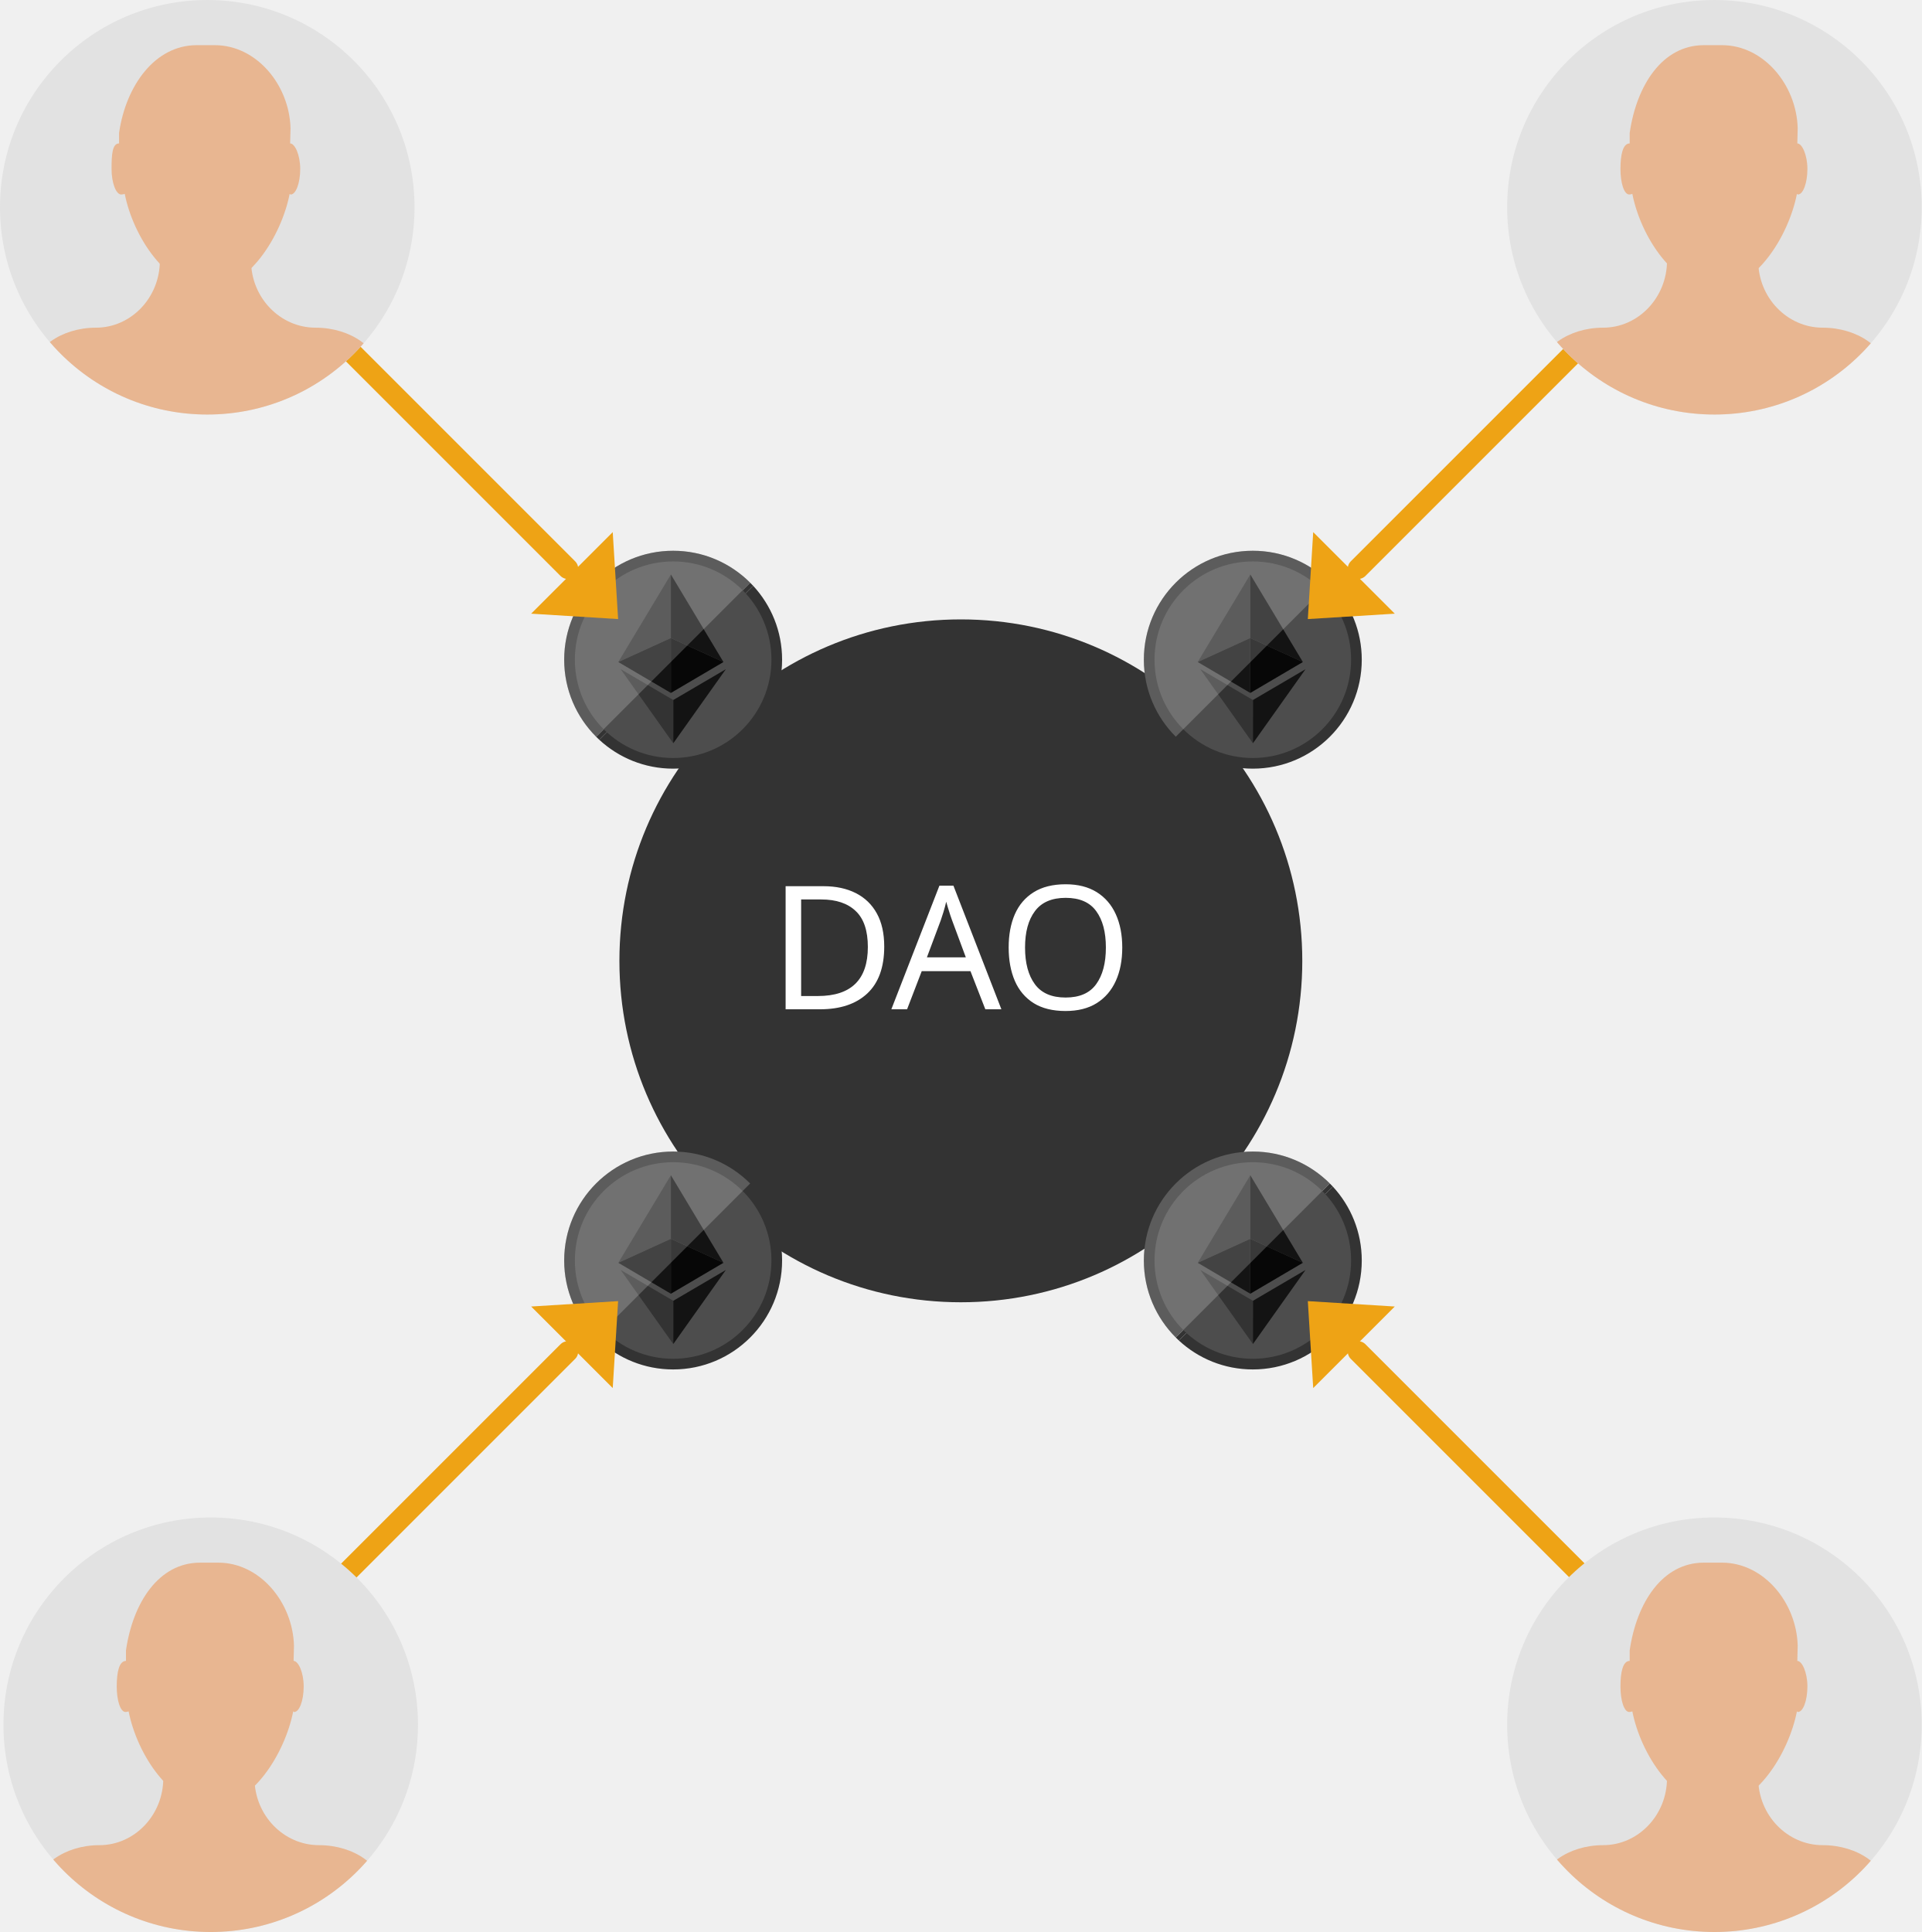
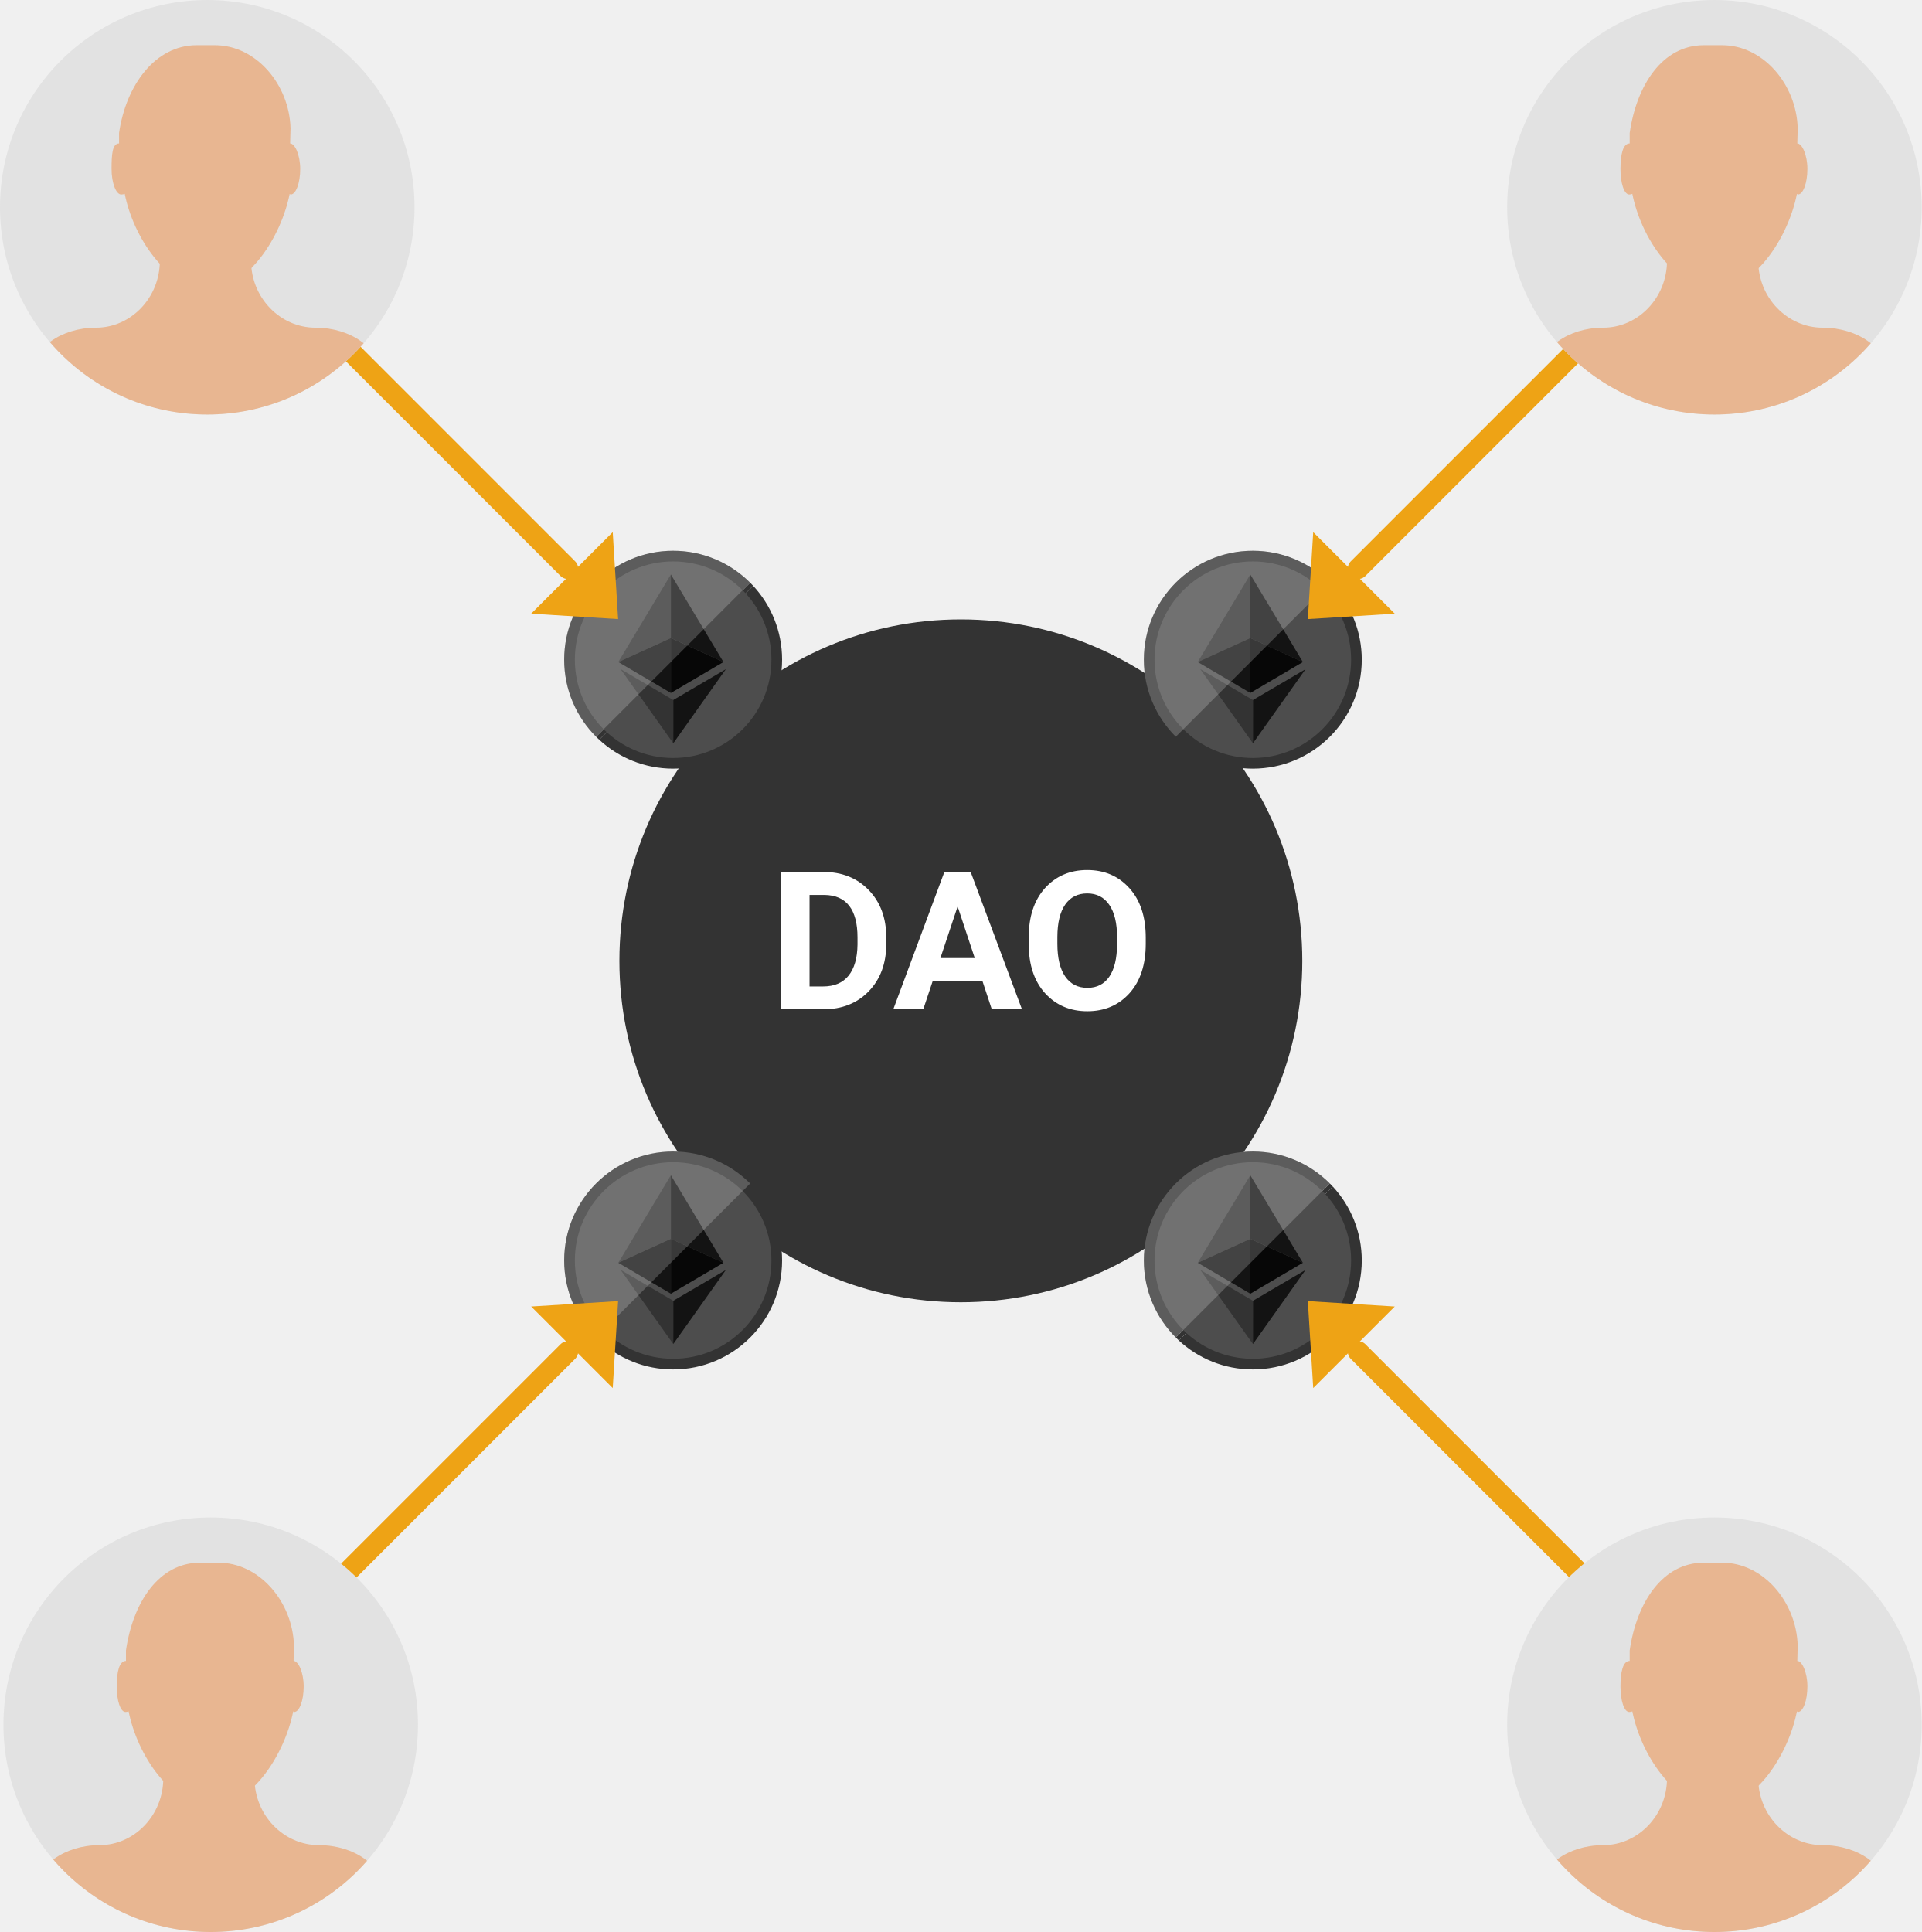
<svg xmlns="http://www.w3.org/2000/svg" xmlns:xlink="http://www.w3.org/1999/xlink" version="1.1" id="Layer_1" x="0px" y="0px" width="278.595px" height="280.096px" viewBox="0 0 278.595 280.096" enable-background="new 0 0 278.595 280.096" xml:space="preserve">
  <g>
    <circle fill="#333333" cx="139.298" cy="139.299" r="49.5" />
-     <text transform="matrix(1 0 0 1 111.4717 146.3232)" fill="#FFFFFF" font-family="'OpenSans-Bold'" font-size="25">DAO</text>
+     <text transform="matrix(1 0 0 1 111.4717 146.3232)" fill="#FFFFFF" font-family="'Roboto'" font-weight="700" font-size="28">DAO</text>
  </g>
  <g>
    <g>
      <path fill="#333333" d="M97.588,166.946c-8.724,0-15.796,7.072-15.796,15.796c0,4.362,1.772,8.308,4.63,11.166l22.331-22.331    C105.895,168.719,101.95,166.946,97.588,166.946z" />
      <path fill="#333333" d="M86.422,193.908c0.147,0.147,0.295,0.293,0.448,0.435l22.317-22.317c-0.141-0.153-0.288-0.301-0.435-0.448    L86.422,193.908z" />
      <path fill="#333333" d="M86.871,194.343c2.816,2.604,6.58,4.195,10.717,4.195c8.724,0,15.796-7.071,15.796-15.796    c0-4.137-1.593-7.9-4.196-10.717L86.871,194.343z" />
      <circle fill="#4D4D4D" cx="97.588" cy="182.742" r="14.25" />
      <g>
        <polygon fill="#333333" points="97.261,170.386 89.64,183.077 97.261,179.6    " />
        <polygon fill="#131313" points="97.261,170.386 104.882,183.077 97.261,179.6    " />
        <polygon fill="#070707" points="97.261,179.6 104.882,183.077 97.261,187.562    " />
        <polygon fill="#141414" points="97.261,179.6 89.64,183.077 97.261,187.562    " />
        <polygon fill="#333333" points="89.982,184.115 97.604,194.854 97.603,188.584    " />
        <polygon fill="#131313" points="105.232,184.115 97.609,194.854 97.611,188.584    " />
      </g>
      <path opacity="0.2" fill="#FFFFFF" d="M97.588,166.946c-8.724,0-15.796,7.072-15.796,15.796c0,4.362,1.772,8.308,4.63,11.166    l22.331-22.331C105.895,168.719,101.95,166.946,97.588,166.946z" />
    </g>
    <g>
      <line fill="none" stroke="#EEA315" stroke-width="3" stroke-linecap="round" stroke-miterlimit="10" x1="24.828" y1="253.438" x2="82.323" y2="195.943" />
      <polygon fill="#EEA315" points="88.83,201.239 77.004,189.416 89.611,188.633   " />
    </g>
  </g>
  <g>
    <path fill="#333333" d="M181.623,166.946c-8.724,0-15.795,7.072-15.795,15.796c0,4.362,1.771,8.308,4.63,11.166l22.331-22.331   C189.93,168.719,185.985,166.946,181.623,166.946z" />
    <path fill="#333333" d="M170.458,193.908c0.147,0.147,0.295,0.293,0.448,0.435l22.317-22.317c-0.142-0.153-0.288-0.301-0.435-0.448   L170.458,193.908z" />
    <path fill="#333333" d="M170.906,194.343c2.816,2.604,6.58,4.195,10.717,4.195c8.725,0,15.797-7.071,15.797-15.796   c0-4.137-1.594-7.9-4.196-10.717L170.906,194.343z" />
    <circle fill="#4D4D4D" cx="181.623" cy="182.742" r="14.25" />
    <g>
      <polygon fill="#333333" points="181.261,170.386 173.64,183.077 181.261,179.6   " />
      <polygon fill="#131313" points="181.261,170.386 188.882,183.077 181.261,179.6   " />
      <polygon fill="#070707" points="181.261,179.6 188.882,183.077 181.261,187.562   " />
      <polygon fill="#141414" points="181.261,179.6 173.64,183.077 181.261,187.562   " />
      <polygon fill="#333333" points="174.017,184.115 181.64,194.854 181.638,188.584   " />
      <polygon fill="#131313" points="189.267,184.115 181.644,194.854 181.646,188.584   " />
    </g>
    <path opacity="0.2" fill="#FFFFFF" d="M181.623,166.946c-8.724,0-15.795,7.072-15.795,15.796c0,4.362,1.771,8.308,4.63,11.166   l22.331-22.331C189.93,168.719,185.985,166.946,181.623,166.946z" />
  </g>
  <g>
    <line fill="none" stroke="#EEA315" stroke-width="3" stroke-linecap="round" stroke-miterlimit="10" x1="254.383" y1="253.438" x2="196.888" y2="195.943" />
    <polygon fill="#EEA315" points="190.381,201.239 202.207,189.416 189.6,188.633  " />
  </g>
  <g>
    <path fill="#333333" d="M97.588,79.847c-8.724,0-15.796,7.072-15.796,15.796c0,4.362,1.772,8.308,4.63,11.166l22.331-22.331   C105.895,81.619,101.95,79.847,97.588,79.847z" />
    <path fill="#333333" d="M86.422,106.809c0.147,0.147,0.295,0.293,0.448,0.435l22.317-22.317c-0.141-0.153-0.288-0.301-0.435-0.448   L86.422,106.809z" />
    <path fill="#333333" d="M86.871,107.243c2.816,2.604,6.58,4.195,10.717,4.195c8.724,0,15.796-7.071,15.796-15.796   c0-4.137-1.593-7.9-4.196-10.717L86.871,107.243z" />
    <circle fill="#4D4D4D" cx="97.588" cy="95.643" r="14.25" />
    <g>
      <polygon fill="#333333" points="97.261,83.286 89.64,95.978 97.261,92.5   " />
      <polygon fill="#131313" points="97.261,83.286 104.882,95.978 97.261,92.5   " />
      <polygon fill="#070707" points="97.261,92.5 104.882,95.978 97.261,100.462   " />
      <polygon fill="#141414" points="97.261,92.5 89.64,95.978 97.261,100.462   " />
      <polygon fill="#333333" points="89.982,97.016 97.604,107.754 97.603,101.484   " />
      <polygon fill="#131313" points="105.232,97.016 97.609,107.754 97.611,101.484   " />
    </g>
    <path opacity="0.2" fill="#FFFFFF" d="M97.588,79.847c-8.724,0-15.796,7.072-15.796,15.796c0,4.362,1.772,8.308,4.63,11.166   l22.331-22.331C105.895,81.619,101.95,79.847,97.588,79.847z" />
  </g>
  <g>
    <line fill="none" stroke="#EEA315" stroke-width="3" stroke-linecap="round" stroke-miterlimit="10" x1="24.828" y1="24.946" x2="82.323" y2="82.441" />
    <polygon fill="#EEA315" points="88.83,77.146 77.004,88.969 89.611,89.752  " />
  </g>
  <g>
    <path fill="#333333" d="M181.623,79.847c-8.724,0-15.795,7.072-15.795,15.796c0,4.362,1.771,8.308,4.63,11.166l22.331-22.331   C189.93,81.619,185.985,79.847,181.623,79.847z" />
    <path fill="#333333" d="M170.458,106.809c0.147,0.147,0.295,0.293,0.448,0.435l22.317-22.317c-0.142-0.153-0.288-0.301-0.435-0.448   L170.458,106.809z" />
    <path fill="#333333" d="M170.906,107.243c2.816,2.604,6.58,4.195,10.717,4.195c8.725,0,15.797-7.071,15.797-15.796   c0-4.137-1.594-7.9-4.196-10.717L170.906,107.243z" />
    <circle fill="#4D4D4D" cx="181.623" cy="95.643" r="14.25" />
    <g>
      <polygon fill="#333333" points="181.261,83.286 173.64,95.978 181.261,92.5   " />
      <polygon fill="#131313" points="181.261,83.286 188.882,95.978 181.261,92.5   " />
      <polygon fill="#070707" points="181.261,92.5 188.882,95.978 181.261,100.462   " />
      <polygon fill="#141414" points="181.261,92.5 173.64,95.978 181.261,100.462   " />
      <polygon fill="#333333" points="174.017,97.016 181.64,107.754 181.638,101.484   " />
      <polygon fill="#131313" points="189.267,97.016 181.644,107.754 181.646,101.484   " />
    </g>
    <path opacity="0.2" fill="#FFFFFF" d="M181.623,79.847c-8.724,0-15.795,7.072-15.795,15.796c0,4.362,1.771,8.308,4.63,11.166   l22.331-22.331C189.93,81.619,185.985,79.847,181.623,79.847z" />
  </g>
  <g>
    <line fill="none" stroke="#EEA315" stroke-width="3" stroke-linecap="round" stroke-miterlimit="10" x1="254.383" y1="24.946" x2="196.888" y2="82.441" />
    <polygon fill="#EEA315" points="190.381,77.146 202.207,88.969 189.6,89.752  " />
  </g>
  <g>
    <circle fill="#E2E2E2" cx="30.548" cy="250.049" r="30.048" />
    <g>
      <defs>
        <circle id="SVGID_1_" cx="30.548" cy="250.049" r="30.048" />
      </defs>
      <clipPath id="SVGID_2_">
        <use xlink:href="#SVGID_1_" overflow="visible" />
      </clipPath>
      <g clip-path="url(#SVGID_2_)">
        <g>
          <path fill="#E8B691" d="M46.241,267.506c-5.139,0-9.344-4.363-9.344-9.697s-2.976-9.697-6.612-9.697s-6.612,4.363-6.612,9.697      s-4.166,9.697-9.256,9.697c-5.091,0-9.257,3.032-9.257,6.649s7.328,7.394,16.285,9.394c0,0,0,0,9.017,0c8.948,0,8.948,0,8.948,0      c8.897-2,16.177-5.745,16.177-9.373C55.585,270.547,51.38,267.506,46.241,267.506z" />
        </g>
        <path fill="#E8B691" d="M42.563,240.794l0.056-2.221c-0.181-6.312-4.973-12.024-10.97-12.024H30.87h-1.858     c-5.999,0-9.75,5.791-10.75,12.723l0,0v1.522c-1,0-1.339,1.658-1.339,3.702c0,2.046,0.53,3.702,1.273,3.702     c0.103,0,0.353-0.036,0.448-0.096c1.226,6.204,6.047,13.709,12.208,13.788c5.648-0.079,10.433-7.584,11.659-13.788     c0.096,0.06,0.045,0.096,0.148,0.096c0.741,0,1.368-1.656,1.368-3.702C44.026,242.452,43.247,240.794,42.563,240.794z" />
      </g>
    </g>
  </g>
  <g>
    <circle fill="#E2E2E2" cx="248.547" cy="250.049" r="30.048" />
    <g>
      <defs>
        <circle id="SVGID_3_" cx="248.547" cy="250.049" r="30.048" />
      </defs>
      <clipPath id="SVGID_4_">
        <use xlink:href="#SVGID_3_" overflow="visible" />
      </clipPath>
      <g clip-path="url(#SVGID_4_)">
        <g>
          <path fill="#E8B691" d="M264.241,267.506c-5.14,0-9.345-4.363-9.345-9.697s-2.976-9.697-6.612-9.697s-6.612,4.363-6.612,9.697      s-4.165,9.697-9.256,9.697c-5.092,0-9.257,3.032-9.257,6.649s7.328,7.394,16.285,9.394c0,0,0,0,9.017,0c8.947,0,8.947,0,8.947,0      c8.897-2,16.178-5.745,16.178-9.373C273.585,270.547,269.38,267.506,264.241,267.506z" />
        </g>
        <path fill="#E8B691" d="M260.564,240.794l0.055-2.221c-0.18-6.312-4.973-12.024-10.97-12.024h-0.779h-1.858     c-5.998,0-9.75,5.791-10.75,12.723l0,0v1.522c-1,0-1.339,1.658-1.339,3.702c0,2.046,0.53,3.702,1.272,3.702     c0.104,0,0.354-0.036,0.449-0.096c1.225,6.204,6.047,13.709,12.207,13.788c5.648-0.079,10.434-7.584,11.659-13.788     c0.096,0.06,0.045,0.096,0.148,0.096c0.741,0,1.368-1.656,1.368-3.702C262.027,242.452,261.248,240.794,260.564,240.794z" />
      </g>
    </g>
  </g>
  <g>
    <circle fill="#E2E2E2" cx="248.547" cy="30.049" r="30.048" />
    <g>
      <defs>
        <circle id="SVGID_5_" cx="248.547" cy="30.049" r="30.048" />
      </defs>
      <clipPath id="SVGID_6_">
        <use xlink:href="#SVGID_5_" overflow="visible" />
      </clipPath>
      <g clip-path="url(#SVGID_6_)">
        <g>
          <path fill="#E8B691" d="M264.241,47.506c-5.14,0-9.345-4.364-9.345-9.697s-2.976-9.697-6.612-9.697s-6.612,4.364-6.612,9.697      s-4.165,9.697-9.256,9.697s-9.256,3.032-9.256,6.649s7.328,7.394,16.285,9.394c0,0,0,0,9.016,0c8.947,0,8.947,0,8.947,0      c8.897-2,16.178-5.745,16.178-9.374S269.38,47.506,264.241,47.506z" />
        </g>
        <path fill="#E8B691" d="M260.564,20.794l0.055-2.221c-0.18-6.312-4.973-12.024-10.969-12.024h-0.779h-1.859     c-5.998,0-9.75,5.791-10.75,12.723l0,0v1.522c-1,0-1.339,1.658-1.339,3.702c0,2.046,0.53,3.702,1.272,3.702     c0.104,0,0.353-0.036,0.448-0.096c1.227,6.204,6.047,13.709,12.209,13.788c5.647-0.079,10.433-7.584,11.657-13.788     c0.096,0.06,0.046,0.096,0.149,0.096c0.741,0,1.367-1.656,1.367-3.702C262.026,22.452,261.248,20.794,260.564,20.794z" />
      </g>
    </g>
  </g>
  <g>
    <circle fill="#E2E2E2" cx="30.048" cy="30.049" r="30.048" />
    <g>
      <defs>
        <circle id="SVGID_7_" cx="30.048" cy="30.049" r="30.048" />
      </defs>
      <clipPath id="SVGID_8_">
        <use xlink:href="#SVGID_7_" overflow="visible" />
      </clipPath>
      <g clip-path="url(#SVGID_8_)">
        <g>
          <path fill="#E8B691" d="M45.741,47.506c-5.139,0-9.344-4.364-9.344-9.697s-2.976-9.697-6.612-9.697s-6.612,4.364-6.612,9.697      s-4.166,9.697-9.256,9.697c-5.091,0-9.257,3.032-9.257,6.649s7.328,7.394,16.285,9.394c0,0,0,0,9.017,0c8.948,0,8.948,0,8.948,0      c8.897-2,16.177-5.745,16.177-9.374S50.88,47.506,45.741,47.506z" />
        </g>
        <path fill="#E8B691" d="M42.063,20.794l0.056-2.221c-0.181-6.312-4.973-12.024-10.97-12.024H30.37h-1.858     c-5.999,0-10.25,5.791-11.25,12.723l0,0v1.522c-1,0-1.089,1.658-1.089,3.702c0,2.046,0.655,3.702,1.398,3.702     c0.103,0,0.415-0.036,0.511-0.096c1.226,6.204,6.078,13.709,12.239,13.788c5.648-0.079,10.448-7.584,11.674-13.788     c0.096,0.06,0.053,0.096,0.157,0.096c0.741,0,1.372-1.656,1.372-3.702C43.522,22.452,42.747,20.794,42.063,20.794z" />
      </g>
    </g>
  </g>
</svg>
